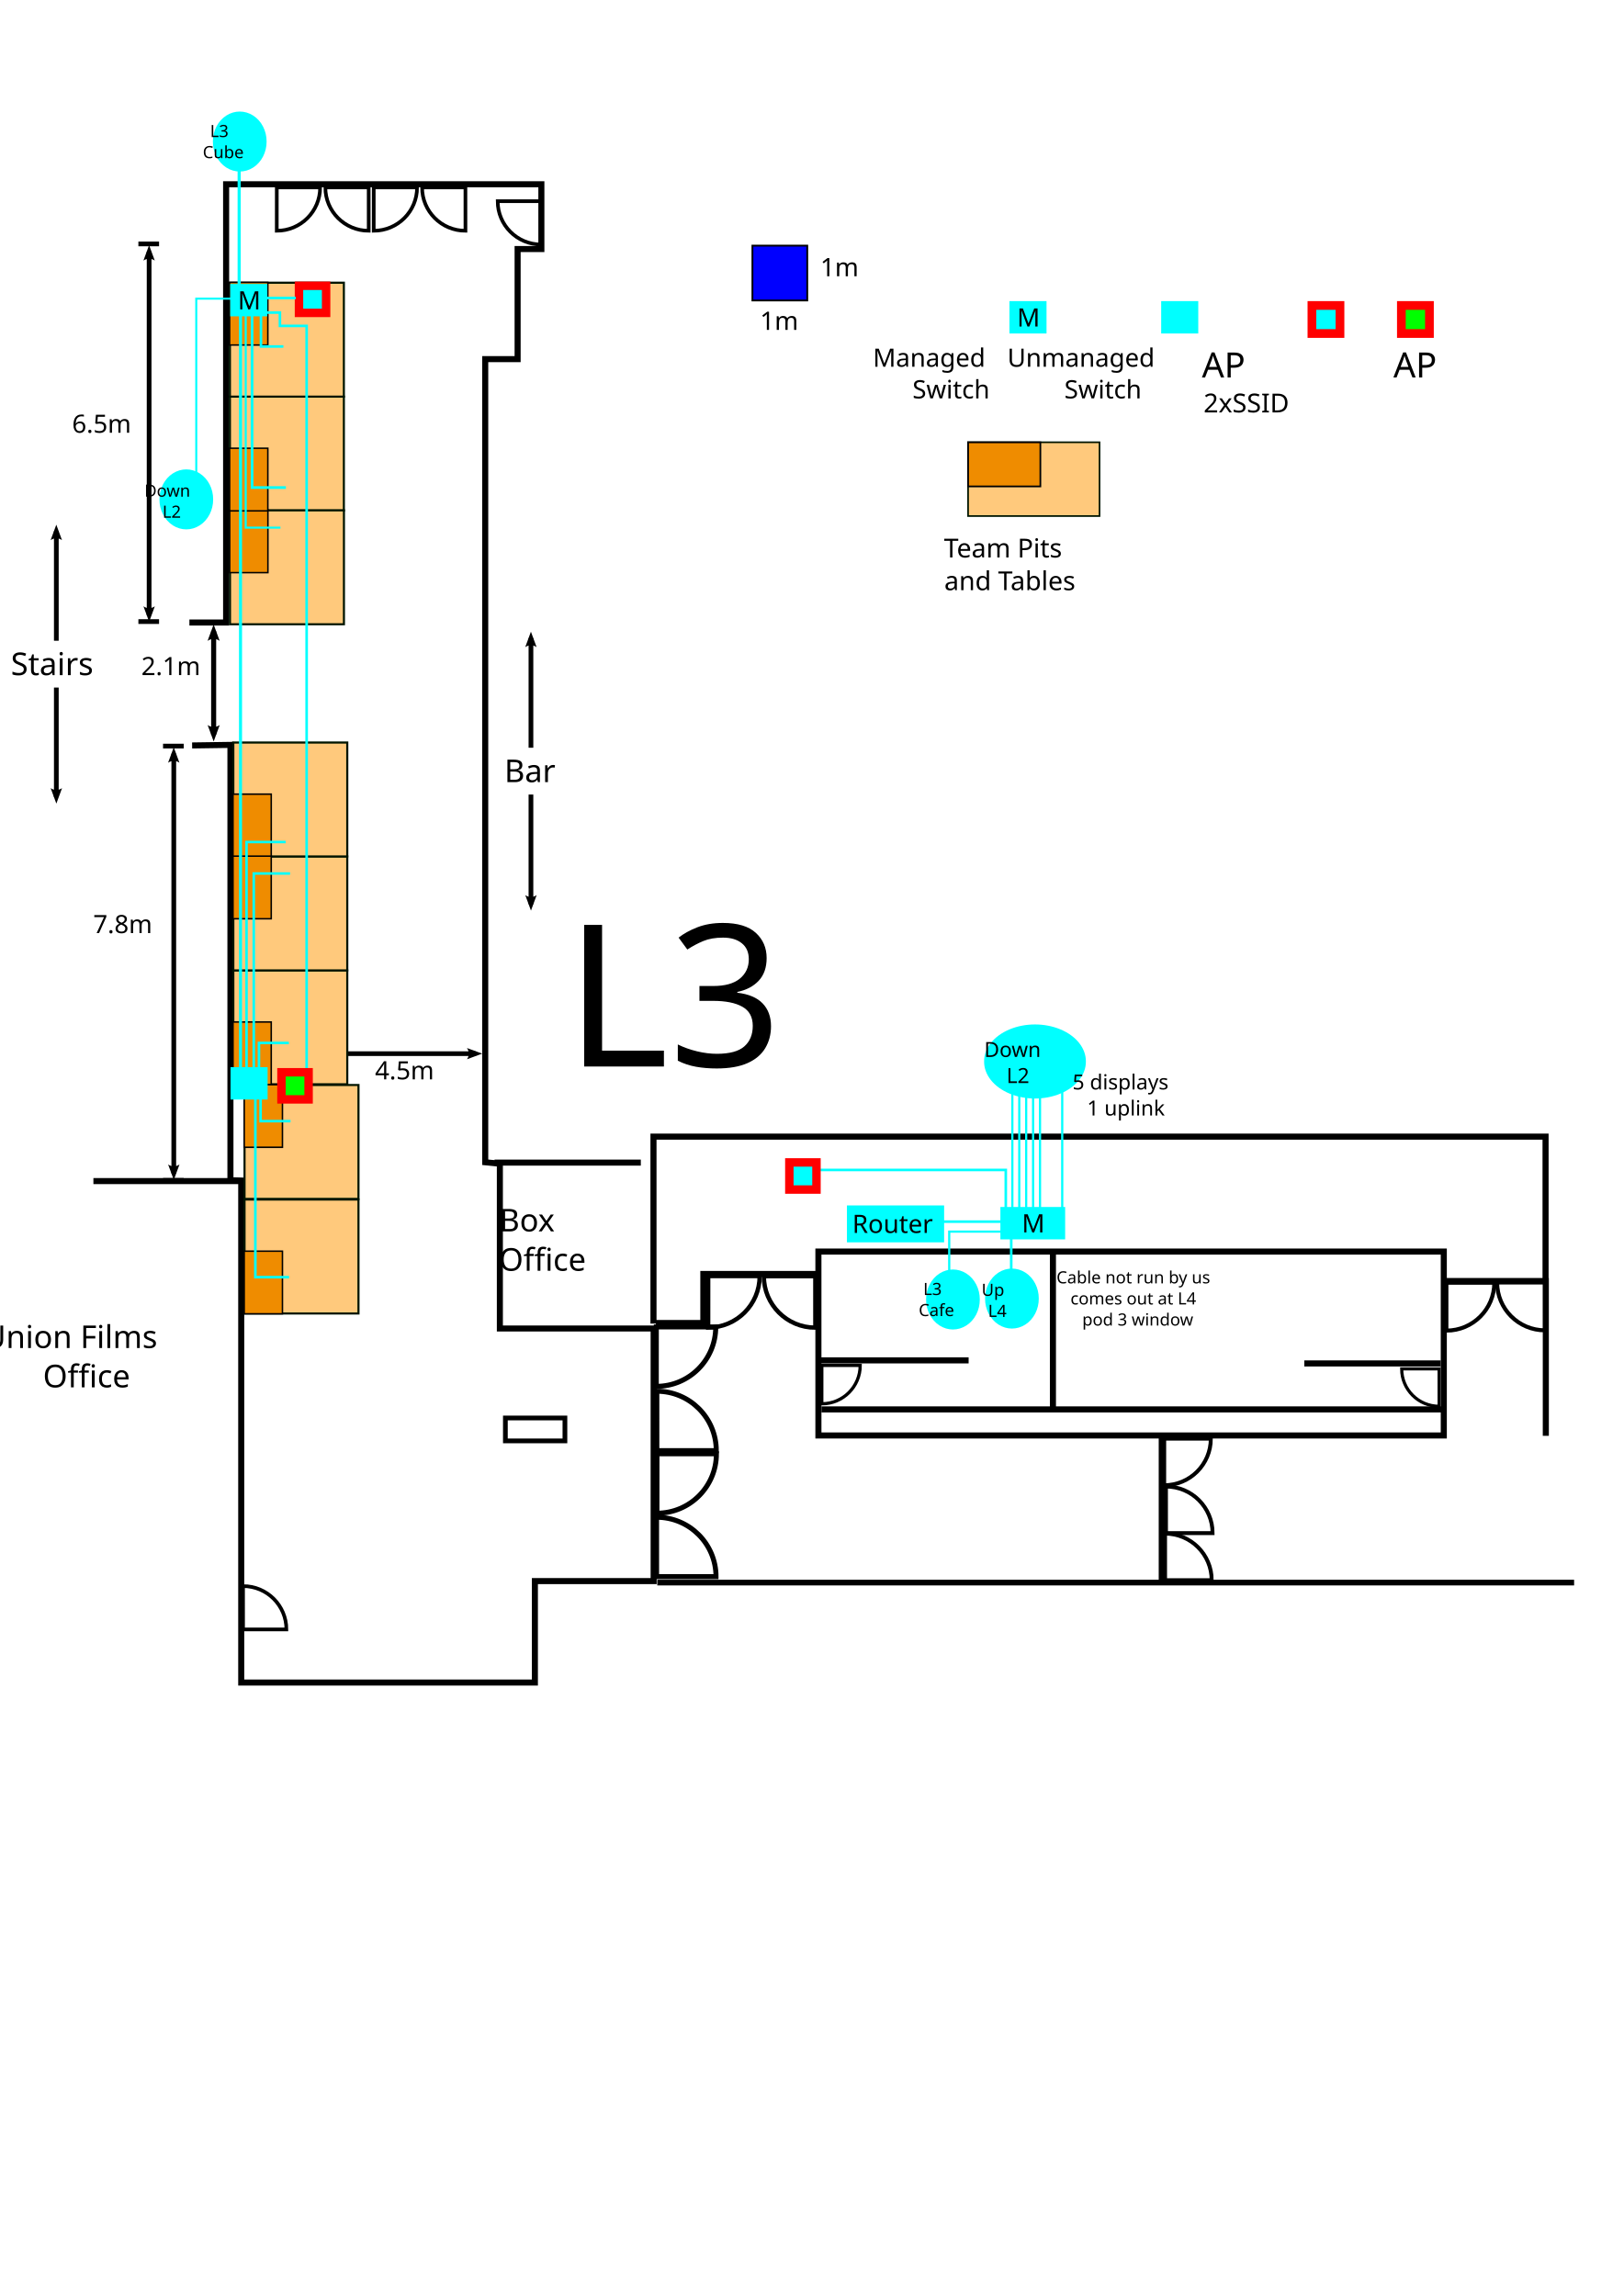
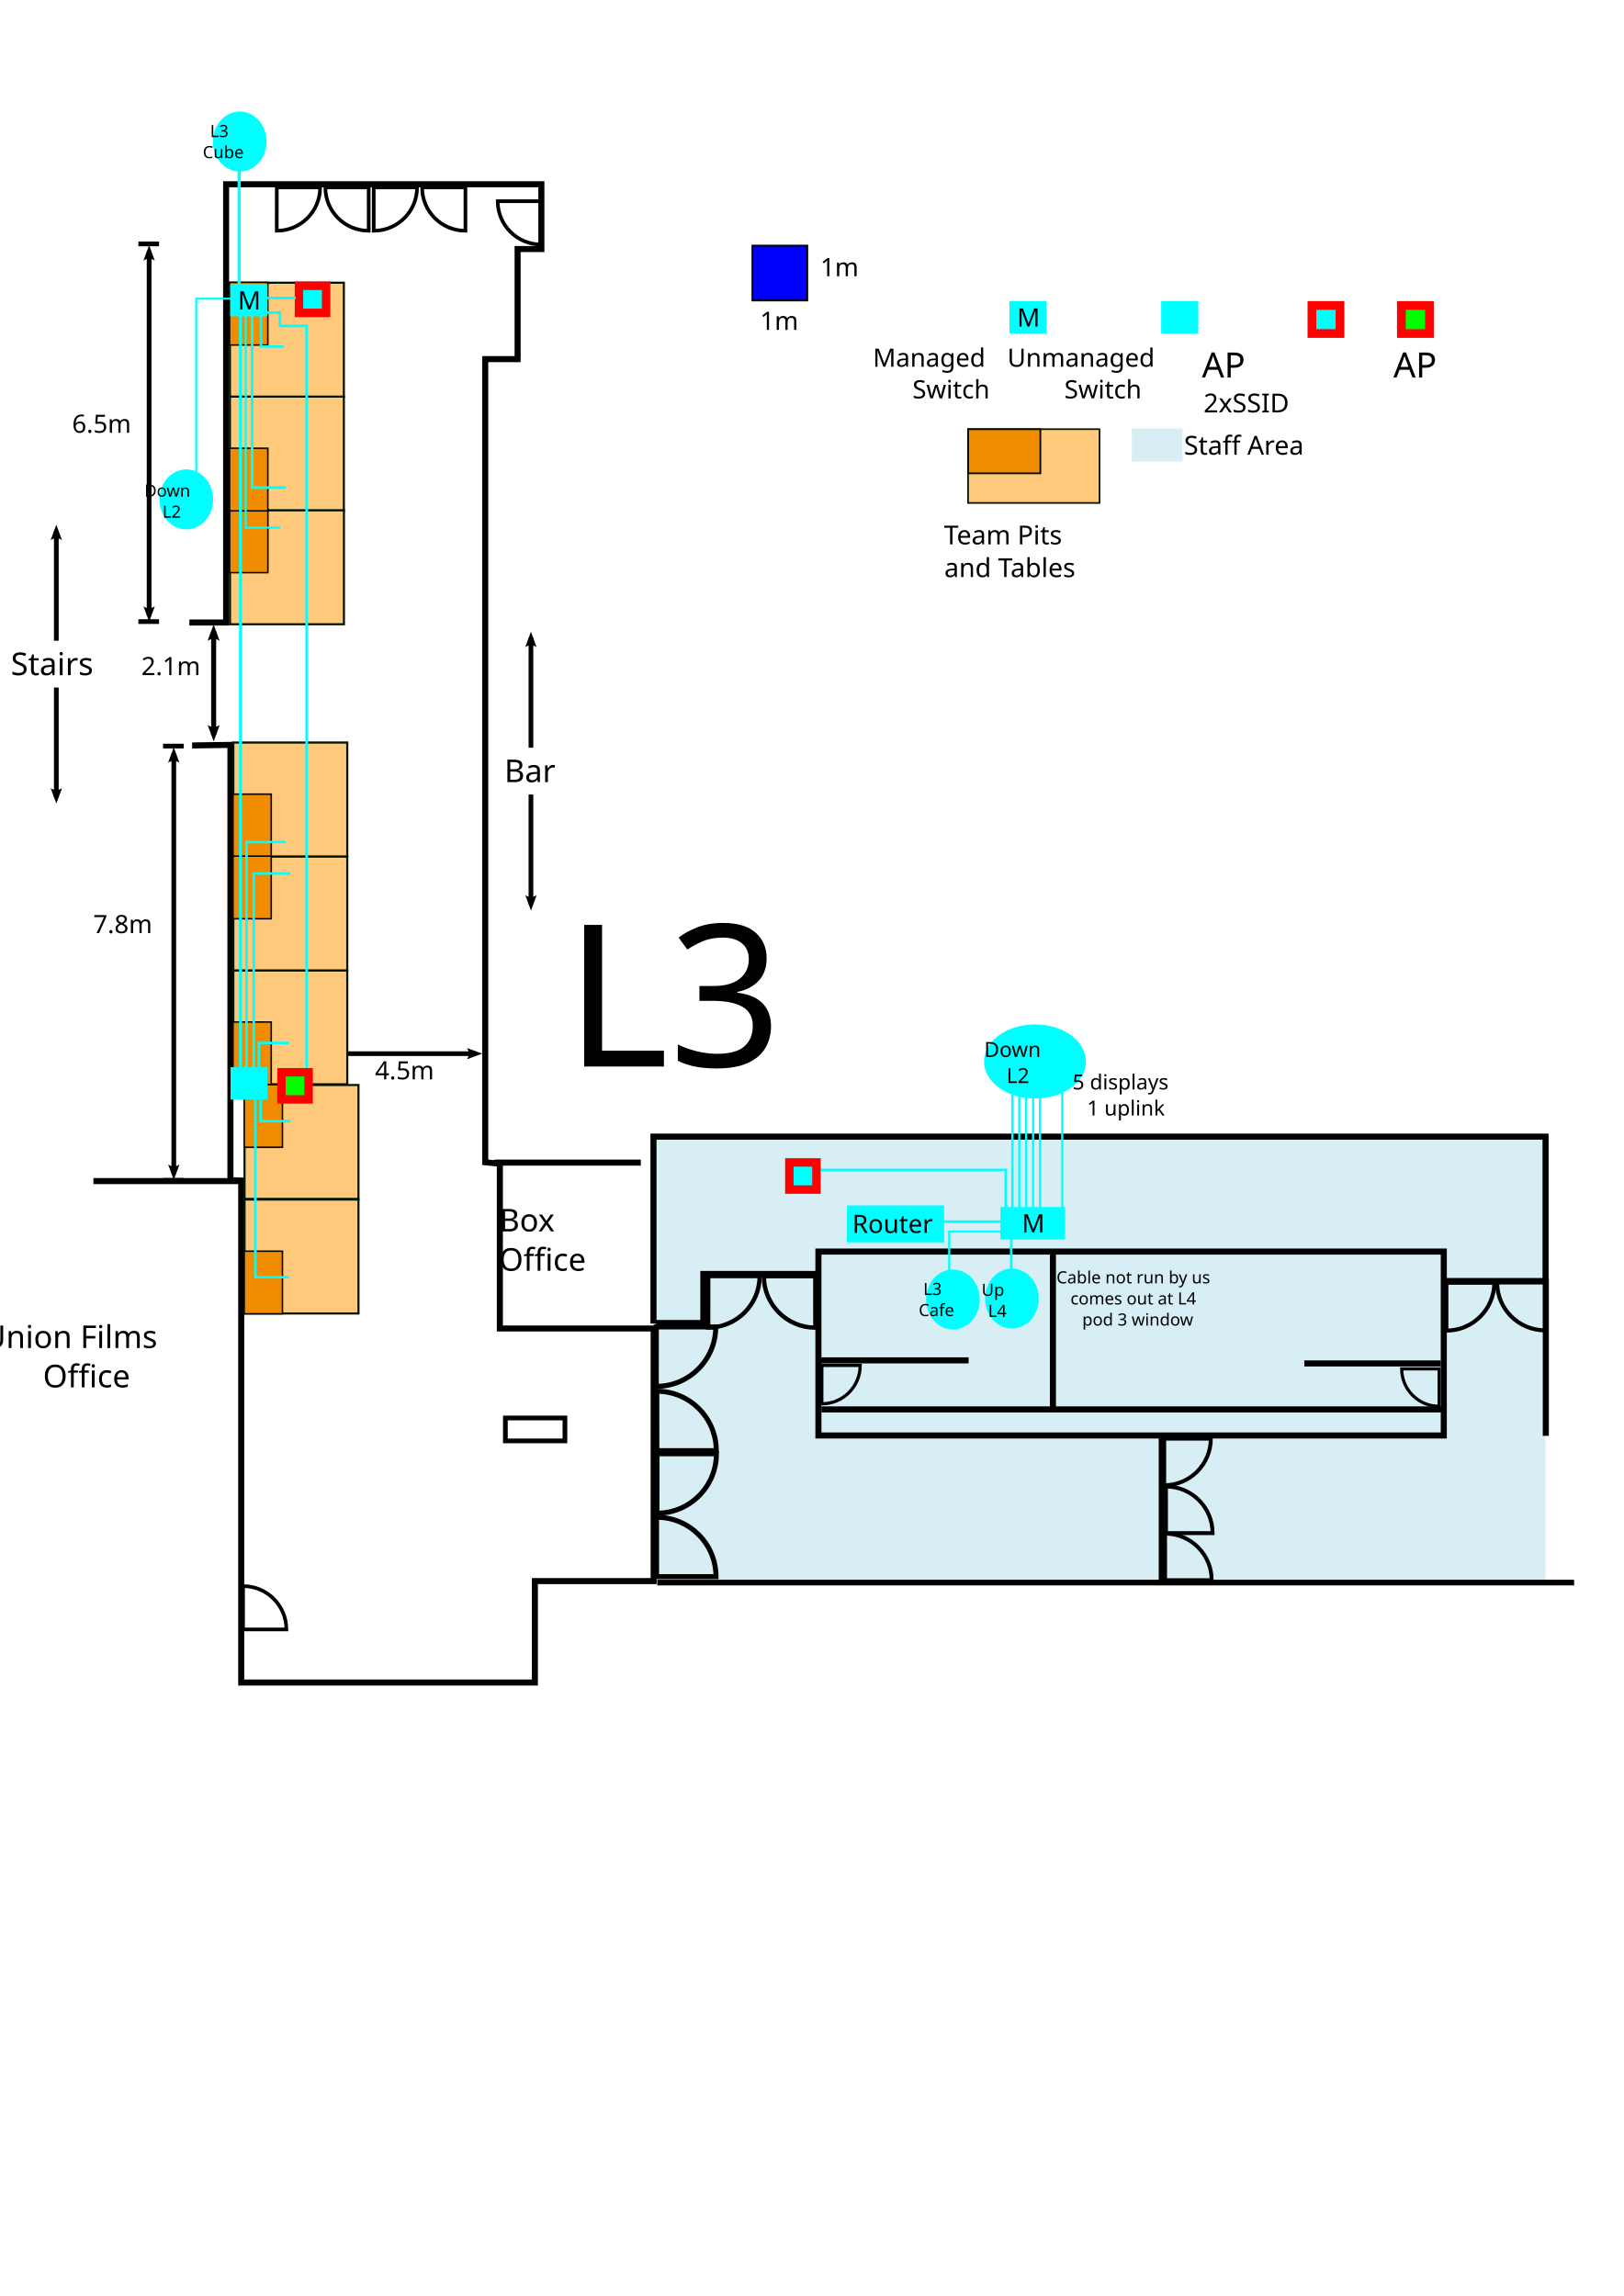
<svg xmlns="http://www.w3.org/2000/svg" width="744.094" height="1052.362" id="svg16538" version="1.1">
  <defs id="defs16540">
    <marker orient="auto" refY="0.0" refX="0.0" id="Arrow2Sstart" style="overflow:visible">
      <path id="path17133" style="fill-rule:evenodd;stroke-width:0.625;stroke-linejoin:round" d="M 8.719,4.034 L -2.207,0.016 L 8.719,-4.002 C 6.973,-1.63 6.983,1.616 8.719,4.034 z " transform="scale(0.3) translate(-2.3,0)" />
    </marker>
    <marker orient="auto" refY="0.0" refX="0.0" id="Arrow2Send" style="overflow:visible;">
      <path id="path17136" style="fill-rule:evenodd;stroke-width:0.625;stroke-linejoin:round;" d="M 8.719,4.034 L -2.207,0.016 L 8.719,-4.002 C 6.973,-1.63 6.983,1.616 8.719,4.034 z " transform="scale(0.3) rotate(180) translate(-2.3,0)" />
    </marker>
  </defs>
+   <g id="layer5" style="display:inline">
+     <rect style="fill:#d7eef4;stroke:none" id="rect3173" width="408.957" height="204.45" x="299.258" y="520.769" />
+   </g>
  <g id="layer1" style="display:inline">
    <path style="fill:none;stroke:#000000;stroke-width:2.771;stroke-linecap:butt;stroke-linejoin:miter;stroke-miterlimit:4;stroke-opacity:1;stroke-dasharray:none" d="m 88.045,341.672 17.554,-0.258 0,199.545 4.948,0.129 0,35.168 0,194.937 134.576,0 0,-46.508 54.424,0 0,-115.775 -70.473,0 0,-75.518 -6.71,-0.676 0,-368.104 14.843,0 0,-50.466 10.885,0 0,-29.686 -144.471,0 0,200.874 -16.822,0" id="path15733" />
    <path style="fill:none;stroke:#000000;stroke-width:0.5;stroke-miterlimit:4;stroke-opacity:1;stroke-dasharray:none;display:inline" id="path7103" d="m 640.689,320.633 a 5.935,5.935 0 0 1 -5.937,5.935 l 0.003,-5.935 z" transform="matrix(-3.347169,0,0,3.347169,2293.592,-987.3042)" />
    <path transform="matrix(3.347169,0,0,3.347169,-1953.361,-987.3042)" d="m 640.689,320.633 a 5.935,5.935 0 0 1 -5.937,5.935 l 0.003,-5.935 z" id="path15743" style="fill:none;stroke:#000000;stroke-width:0.5;stroke-miterlimit:4;stroke-opacity:1;stroke-dasharray:none;display:inline" />
    <path transform="matrix(3.347169,0,0,3.347169,-1997.79,-987.3042)" d="m 640.689,320.633 a 5.935,5.935 0 0 1 -5.937,5.935 l 0.003,-5.935 z" id="path15745" style="fill:none;stroke:#000000;stroke-width:0.5;stroke-miterlimit:4;stroke-opacity:1;stroke-dasharray:none;display:inline" />
    <path transform="matrix(-3.347169,0,0,3.347169,2337.923,-987.3042)" d="m 640.689,320.633 a 5.935,5.935 0 0 1 -5.937,5.935 l 0.003,-5.935 z" id="path15747" style="fill:none;stroke:#000000;stroke-width:0.5;stroke-miterlimit:4;stroke-opacity:1;stroke-dasharray:none;display:inline" />
    <path style="fill:none;stroke:#000000;stroke-width:0.5;stroke-miterlimit:4;stroke-opacity:1;stroke-dasharray:none;display:inline" id="path15749" d="m 640.689,320.633 a 5.935,5.935 0 0 1 -5.937,5.935 l 0.003,-5.935 z" transform="matrix(-3.347169,0,0,3.347169,2372.57,-981.0068)" />
    <rect style="fill:none;stroke:#000000;stroke-width:2.164;stroke-miterlimit:4;stroke-opacity:1;stroke-dasharray:none" id="rect15751" width="27.288" height="10.496" x="231.599" y="649.928" />
    <path style="fill:none;stroke:#000000;stroke-width:0.5;stroke-miterlimit:4;stroke-opacity:1;stroke-dasharray:none;display:inline" id="path16565" d="m 640.689,320.633 a 5.935,5.935 0 0 1 -5.937,5.935 l 0.003,-5.935 z" transform="matrix(3.347169,0,0,-3.347169,-2013.245,1820.061)" />
    <text xml:space="preserve" style="font-size:28.849px;font-style:normal;font-weight:normal;line-height:125%;letter-spacing:0px;word-spacing:0px;fill:#000000;fill-opacity:1;stroke:none;font-family:Sans" x="231.128" y="358.485" id="text16567">
      <tspan id="tspan16569" x="231.128" y="358.485" style="font-size:14.425px">Bar</tspan>
    </text>
    <path style="fill:none;stroke:#000000;stroke-width:2.771;stroke-linecap:butt;stroke-linejoin:miter;stroke-miterlimit:4;stroke-opacity:1;stroke-dasharray:none" d="m 109.833,541.347 -67.027,0" id="path16571" />
    <text id="text17081" y="617.852" x="58.426" style="font-size:28.849px;font-style:normal;font-weight:normal;text-align:center;line-height:125%;letter-spacing:0px;word-spacing:0px;text-anchor:middle;fill:#000000;fill-opacity:1;stroke:none;font-family:Sans" xml:space="preserve">
      <tspan style="font-size:14.425px;text-align:center;text-anchor:middle" y="617.852" x="58.426" id="tspan17083">Union Films</tspan>
      <tspan style="font-size:14.425px;text-align:center;text-anchor:middle" y="635.883" x="58.426" id="tspan17085">Office</tspan>
    </text>
    <path id="path17087" d="m 293.665,532.877 -67.027,0" style="fill:none;stroke:#000000;stroke-width:2.771;stroke-linecap:butt;stroke-linejoin:miter;stroke-miterlimit:4;stroke-opacity:1;stroke-dasharray:none" />
    <text xml:space="preserve" style="font-size:28.849px;font-style:normal;font-weight:normal;text-align:center;line-height:125%;letter-spacing:0px;word-spacing:0px;text-anchor:middle;fill:#000000;fill-opacity:1;stroke:none;font-family:Sans" x="267.317" y="564.417" id="text17089">
      <tspan id="tspan17093" x="269.613" y="564.417" style="font-size:14.425px;text-align:center;text-anchor:middle">Box </tspan>
      <tspan x="267.317" y="582.448" style="font-size:14.425px;text-align:center;text-anchor:middle" id="tspan3375">Office</tspan>
    </text>
    <path style="fill:none;stroke:#000000;stroke-width:2.164;stroke-linecap:butt;stroke-linejoin:miter;stroke-miterlimit:4;stroke-opacity:1;stroke-dasharray:none;marker-end:url(#Arrow2Send)" d="m 243.317,342.723 0,-50.271" id="path17097" />
    <path id="path17543" d="m 243.317,364.175 0,50.271" style="fill:none;stroke:#000000;stroke-width:2.164;stroke-linecap:butt;stroke-linejoin:miter;stroke-miterlimit:4;stroke-opacity:1;stroke-dasharray:none;marker-end:url(#Arrow2Send)" />
    <path style="fill:none;stroke:#000000;stroke-width:2.139;stroke-linecap:butt;stroke-linejoin:miter;stroke-miterlimit:4;stroke-opacity:1;stroke-dasharray:none;marker-start:url(#Arrow2Sstart);marker-end:url(#Arrow2Send)" d="m 108.235,482.941 109.869,0" id="path17545" />
    <text xml:space="preserve" style="font-size:28.849px;font-style:normal;font-weight:normal;line-height:125%;letter-spacing:0px;word-spacing:0px;fill:#000000;fill-opacity:1;stroke:none;font-family:Sans" x="171.845" y="494.717" id="text17915">
      <tspan id="tspan17917" x="171.845" y="494.717" style="font-size:11.54px">4.5m</tspan>
    </text>
    <path id="path17919" d="m 97.909,289.312 0,47.427" style="fill:none;stroke:#000000;stroke-width:2.301;stroke-linecap:butt;stroke-linejoin:miter;stroke-miterlimit:4;stroke-opacity:1;stroke-dasharray:none;marker-start:url(#Arrow2Sstart);marker-end:url(#Arrow2Send)" />
    <text id="text17921" y="309.418" x="64.762" style="font-size:28.849px;font-style:normal;font-weight:normal;line-height:125%;letter-spacing:0px;word-spacing:0px;fill:#000000;fill-opacity:1;stroke:none;font-family:Sans" xml:space="preserve">
      <tspan style="font-size:11.54px" y="309.418" x="64.762" id="tspan17923">2.1m</tspan>
    </text>
    <path id="path17925" d="m 79.639,345.434 0,192.454" style="fill:none;stroke:#000000;stroke-width:2.164;stroke-linecap:butt;stroke-linejoin:miter;stroke-miterlimit:4;stroke-opacity:1;stroke-dasharray:none;marker-start:url(#Arrow2Sstart);marker-end:url(#Arrow2Send)" />
    <path style="fill:none;stroke:#000000;stroke-width:2.164;stroke-linecap:butt;stroke-linejoin:miter;stroke-miterlimit:4;stroke-opacity:1;stroke-dasharray:none" d="m 74.721,341.964 9.471,0" id="path17927" />
    <path id="path17929" d="m 74.721,541.025 9.471,0" style="fill:none;stroke:#000000;stroke-width:2.164;stroke-linecap:butt;stroke-linejoin:miter;stroke-miterlimit:4;stroke-opacity:1;stroke-dasharray:none" />
    <path style="fill:none;stroke:#000000;stroke-width:2.164;stroke-linecap:butt;stroke-linejoin:miter;stroke-miterlimit:4;stroke-opacity:1;stroke-dasharray:none;marker-start:url(#Arrow2Sstart);marker-end:url(#Arrow2Send)" d="m 68.339,115.276 0,166.785" id="path17931" />
    <path id="path17933" d="m 63.42,111.8 9.471,0" style="fill:none;stroke:#000000;stroke-width:2.164;stroke-linecap:butt;stroke-linejoin:miter;stroke-miterlimit:4;stroke-opacity:1;stroke-dasharray:none" />
    <path style="fill:none;stroke:#000000;stroke-width:2.164;stroke-linecap:butt;stroke-linejoin:miter;stroke-miterlimit:4;stroke-opacity:1;stroke-dasharray:none" d="m 63.42,284.896 9.471,0" id="path17935" />
    <text xml:space="preserve" style="font-size:28.849px;font-style:normal;font-weight:normal;line-height:125%;letter-spacing:0px;word-spacing:0px;fill:#000000;fill-opacity:1;stroke:none;font-family:Sans" x="42.7" y="427.686" id="text17941">
      <tspan id="tspan17943" x="42.7" y="427.686" style="font-size:11.54px">7.8m</tspan>
    </text>
    <text id="text17947" y="198.348" x="33.033" style="font-size:28.849px;font-style:normal;font-weight:normal;line-height:125%;letter-spacing:0px;word-spacing:0px;fill:#000000;fill-opacity:1;stroke:none;font-family:Sans" xml:space="preserve">
      <tspan style="font-size:11.54px" y="198.348" x="33.033" id="tspan17949">6.5m</tspan>
    </text>
    <text xml:space="preserve" style="font-size:28.849px;font-style:normal;font-weight:normal;line-height:125%;letter-spacing:0px;word-spacing:0px;fill:#000000;fill-opacity:1;stroke:none;font-family:Sans" x="258.912" y="488.822" id="text17951">
      <tspan id="tspan17953" x="258.912" y="488.822" style="font-size:90.876px">L3</tspan>
    </text>
    <text id="text17974" y="309.441" x="4.969" style="font-size:28.849px;font-style:normal;font-weight:normal;line-height:125%;letter-spacing:0px;word-spacing:0px;fill:#000000;fill-opacity:1;stroke:none;font-family:Sans" xml:space="preserve">
      <tspan style="font-size:14.425px" y="309.441" x="4.969" id="tspan17976">Stairs</tspan>
    </text>
    <path id="path17978" d="m 25.813,293.679 0,-50.271" style="fill:none;stroke:#000000;stroke-width:2.164;stroke-linecap:butt;stroke-linejoin:miter;stroke-miterlimit:4;stroke-opacity:1;stroke-dasharray:none;marker-end:url(#Arrow2Send)" />
    <path style="fill:none;stroke:#000000;stroke-width:2.164;stroke-linecap:butt;stroke-linejoin:miter;stroke-miterlimit:4;stroke-opacity:1;stroke-dasharray:none;marker-end:url(#Arrow2Send)" d="m 25.813,315.131 0,50.271" id="path17980" />
    <path style="fill:none;stroke:#000000;stroke-width:2.781px;stroke-linecap:butt;stroke-linejoin:miter;stroke-opacity:1;display:inline" d="m 300.548,606.397 21.775,0 0,-22.478 51.98,0" id="path15739" />
    <path style="fill:none;stroke:#000000;stroke-width:2.781px;stroke-linecap:butt;stroke-linejoin:miter;stroke-opacity:1;display:inline" d="m 375.053,576.459 0,81.482 286.591,0 0,-84.291 -286.591,0 z" id="path15741" />
    <path style="fill:none;stroke:#000000;stroke-width:2.604px;stroke-linecap:butt;stroke-linejoin:miter;stroke-opacity:1;display:inline" d="m 301.21,725.374 420.157,0" id="path15743-9" />
    <path style="fill:none;stroke:#000000;stroke-width:2.781px;stroke-linecap:butt;stroke-linejoin:miter;stroke-opacity:1;display:inline" d="m 661.208,587.157 47.192,0 0,70.945" id="path15745-2" />
    <path style="fill:none;stroke:#000000;stroke-width:2.781px;stroke-linecap:butt;stroke-linejoin:miter;stroke-opacity:1;display:inline" d="m 532.397,658.643 0,66.028" id="path15747-4" />
    <path style="fill:none;stroke:#000000;stroke-width:2.781px;stroke-linecap:butt;stroke-linejoin:miter;stroke-opacity:1;display:inline" d="m 299.472,606.664 0,-85.696 408.813,0 0,66.731" id="path15749-6" />
    <path style="fill:none;stroke:#000000;stroke-width:2.781px;stroke-linecap:butt;stroke-linejoin:miter;stroke-opacity:1;display:inline" d="m 375.756,623.522 68.135,0" id="path15751" />
    <path style="fill:none;stroke:#000000;stroke-width:2.781px;stroke-linecap:butt;stroke-linejoin:miter;stroke-opacity:1;display:inline" d="m 376.458,645.999 285.888,0" id="path15753" />
    <path style="fill:none;stroke:#000000;stroke-width:2.781px;stroke-linecap:butt;stroke-linejoin:miter;stroke-opacity:1;display:inline" d="m 597.723,624.927 62.516,0" id="path15755" />
    <path style="fill:none;stroke:#000000;stroke-width:2.781px;stroke-linecap:butt;stroke-linejoin:miter;stroke-opacity:1;display:inline" d="m 482.525,572.947 0,73.052" id="path15757" />
    <path style="fill:none;stroke:#000000;stroke-width:0.5;stroke-miterlimit:4;stroke-opacity:1;stroke-dasharray:none;display:inline" id="path7103-0" d="m 640.689,320.633 a 5.935,5.935 0 0 1 -5.937,5.935 l 0.003,-5.935 z" transform="matrix(-3.701717,0,0,3.701717,3057.727,-599.1069)" />
    <path style="fill:none;stroke:#000000;stroke-width:0.5;stroke-miterlimit:4;stroke-opacity:1;stroke-dasharray:none;display:inline" id="path7103-3" d="m 640.689,320.633 a 5.935,5.935 0 0 1 -5.937,5.935 l 0.003,-5.935 z" transform="matrix(3.701717,0,0,3.701717,-1686.846,-598.9811)" />
    <path style="fill:none;stroke:#000000;stroke-width:0.5;stroke-miterlimit:4;stroke-opacity:1;stroke-dasharray:none;display:inline" id="path7103-3-9" d="m 640.689,320.633 a 5.935,5.935 0 0 1 -5.937,5.935 l 0.003,-5.935 z" transform="matrix(-2.890866,0,0,2.890866,2494.497,-299.4942)" />
    <path style="fill:none;stroke:#000000;stroke-width:0.5;stroke-miterlimit:4;stroke-opacity:1;stroke-dasharray:none;display:inline" id="path7103-3-9-2" d="m 640.689,320.633 a 5.935,5.935 0 0 1 -5.937,5.935 l 0.003,-5.935 z" transform="matrix(2.965544,0,0,2.965544,-1505.787,-325.0236)" />
    <path style="fill:none;stroke:#000000;stroke-width:0.5;stroke-miterlimit:4;stroke-opacity:1;stroke-dasharray:none;display:inline" id="path7103-9" d="m 640.689,320.633 a 5.935,5.935 0 0 1 -5.937,5.935 l 0.003,-5.935 z" transform="matrix(-3.97674,0,0,3.97674,2897.895,-690.1495)" />
    <path style="fill:none;stroke:#000000;stroke-width:0.5;stroke-miterlimit:4;stroke-opacity:1;stroke-dasharray:none;display:inline" id="path7103-3-7" d="m 640.689,320.633 a 5.935,5.935 0 0 1 -5.937,5.935 l 0.003,-5.935 z" transform="matrix(3.97674,0,0,3.97674,-2199.715,-690.1925)" />
    <path style="fill:none;stroke:#000000;stroke-width:0.5;stroke-miterlimit:4;stroke-opacity:1;stroke-dasharray:none;display:inline" id="path7103-3-7-7-2-9" d="m 640.689,320.633 a 5.935,5.935 0 0 1 -5.937,5.935 l 0.003,-5.935 z" transform="matrix(3.60015,0,0,3.60015,-1751.693,-494.9339)" />
    <path style="fill:none;stroke:#000000;stroke-width:0.5;stroke-miterlimit:4;stroke-opacity:1;stroke-dasharray:none;display:inline" id="path7103-3-7-7-2-8-0" d="m 640.689,320.633 a 5.935,5.935 0 0 1 -5.937,5.935 l 0.003,-5.935 z" transform="matrix(3.60015,0,0,-3.60015,-1750.885,1857.035)" />
    <path style="fill:none;stroke:#000000;stroke-width:0.5;stroke-miterlimit:4;stroke-opacity:1;stroke-dasharray:none;display:inline" id="path7103-3-7-7-2-8-4-7" d="m 640.689,320.633 a 5.935,5.935 0 0 1 -5.937,5.935 l 0.003,-5.935 z" transform="matrix(3.60015,0,0,-3.60015,-1751.297,1878.606)" />
    <path style="fill:none;stroke:#000000;stroke-width:0.5;stroke-miterlimit:4;stroke-opacity:1;stroke-dasharray:none;display:inline" id="path16565-8" d="m 640.689,320.633 a 5.935,5.935 0 0 1 -5.937,5.935 l 0.003,-5.935 z" transform="matrix(4.589889,0,0,-4.589889,-2612.441,2136.574)" />
    <path style="fill:none;stroke:#000000;stroke-width:0.5;stroke-miterlimit:4;stroke-opacity:1;stroke-dasharray:none;display:inline" id="path16565-8-4" d="m 640.689,320.633 a 5.935,5.935 0 0 1 -5.937,5.935 l 0.003,-5.935 z" transform="matrix(4.589889,0,0,-4.589889,-2612.561,2194.329)" />
    <path style="fill:none;stroke:#000000;stroke-width:0.5;stroke-miterlimit:4;stroke-opacity:1;stroke-dasharray:none;display:inline" id="path16565-8-6" d="m 640.689,320.633 a 5.935,5.935 0 0 1 -5.937,5.935 l 0.003,-5.935 z" transform="matrix(4.589889,0,0,4.589889,-2612.384,-805.3354)" />
    <path style="fill:none;stroke:#000000;stroke-width:0.5;stroke-miterlimit:4;stroke-opacity:1;stroke-dasharray:none;display:inline" id="path16565-8-4-9" d="m 640.689,320.633 a 5.935,5.935 0 0 1 -5.937,5.935 l 0.003,-5.935 z" transform="matrix(4.589889,0,0,4.589889,-2612.687,-863.4761)" />
  </g>
  <g id="layer2" style="display:inline">
    <rect style="fill:#ffc97c;fill-opacity:1;stroke:#001500;stroke-width:0.965;stroke-miterlimit:4;stroke-opacity:1;stroke-dasharray:none;stroke-dashoffset:0" id="rect75993-5-0-1-6" width="52.218" height="52.218" x="-234.012" y="105.365" transform="matrix(0,-1,1,0,0,0)" />
    <rect style="fill:#ffc97c;fill-opacity:1;stroke:#001500;stroke-width:0.965;stroke-miterlimit:4;stroke-opacity:1;stroke-dasharray:none;stroke-dashoffset:0;display:inline" id="rect75993-5-0-1-6-9" width="52.218" height="52.218" x="-286.136" y="105.398" transform="matrix(0,-1,1,0,0,0)" />
    <rect style="fill:#ffc97c;fill-opacity:1;stroke:#001500;stroke-width:0.965;stroke-miterlimit:4;stroke-opacity:1;stroke-dasharray:none;stroke-dashoffset:0;display:inline" id="rect75993-5-0-1-6-4" width="52.218" height="52.218" x="-181.796" y="105.365" transform="matrix(0,-1,1,0,0,0)" />
    <rect style="fill:#ffc97c;fill-opacity:1;stroke:#001500;stroke-width:0.965;stroke-miterlimit:4;stroke-opacity:1;stroke-dasharray:none;stroke-dashoffset:0;display:inline" id="rect75993-5-0-1-6-4-6" width="52.218" height="52.218" x="-602.026" y="112.061" transform="matrix(0,-1,1,0,0,0)" />
    <rect style="fill:#ffc97c;fill-opacity:1;stroke:#001500;stroke-width:0.965;stroke-miterlimit:4;stroke-opacity:1;stroke-dasharray:none;stroke-dashoffset:0" id="rect75993-5-0-1-6-5" width="52.218" height="52.218" x="-496.981" y="106.925" transform="matrix(0,-1,1,0,0,0)" />
    <rect style="fill:#ffc97c;fill-opacity:1;stroke:#001500;stroke-width:0.965;stroke-miterlimit:4;stroke-opacity:1;stroke-dasharray:none;stroke-dashoffset:0;display:inline" id="rect75993-5-0-1-6-9-3" width="52.218" height="52.218" x="-549.517" y="112.061" transform="matrix(0,-1,1,0,0,0)" />
    <rect style="fill:#ffc97c;fill-opacity:1;stroke:#001500;stroke-width:0.965;stroke-miterlimit:4;stroke-opacity:1;stroke-dasharray:none;stroke-dashoffset:0;display:inline" id="rect75993-5-0-1-6-4-61" width="52.218" height="52.218" x="-444.764" y="106.925" transform="matrix(0,-1,1,0,0,0)" />
    <rect style="fill:#ffc97c;fill-opacity:1;stroke:#001500;stroke-width:0.965;stroke-miterlimit:4;stroke-opacity:1;stroke-dasharray:none;stroke-dashoffset:0;display:inline" id="rect75993-5-0-1-6-4-6-0" width="52.218" height="52.218" x="-392.548" y="106.925" transform="matrix(0,-1,1,0,0,0)" />
    <rect style="fill:#ef8c00;fill-opacity:1;stroke:#000000;stroke-width:0.68;display:inline" id="rect3207-5-1-3-4-5-8" width="28.7" height="17.52" x="233.776" y="-122.776" transform="matrix(0,1,-1,0,0,0)" />
    <rect style="fill:#ef8c00;fill-opacity:1;stroke:#000000;stroke-width:0.68;display:inline" id="rect3207-5-1-3-4-5-8-7" width="28.7" height="17.52" x="205.455" y="-122.742" transform="matrix(0,1,-1,0,0,0)" />
    <rect style="fill:#ef8c00;fill-opacity:1;stroke:#000000;stroke-width:0.68;display:inline" id="rect3207-5-1-3-4-5-8-76" width="28.7" height="17.52" x="129.435" y="-122.742" transform="matrix(0,1,-1,0,0,0)" />
    <rect style="fill:#ef8c00;fill-opacity:1;stroke:#000000;stroke-width:0.68;display:inline" id="rect3207-5-1-3-4-5-8-2" width="28.7" height="17.52" x="363.991" y="-124.302" transform="matrix(0,1,-1,0,0,0)" />
    <rect style="fill:#ef8c00;fill-opacity:1;stroke:#000000;stroke-width:0.68;display:inline" id="rect3207-5-1-3-4-5-8-6" width="28.7" height="17.52" x="392.404" y="-124.302" transform="matrix(0,1,-1,0,0,0)" />
    <rect style="fill:#ef8c00;fill-opacity:1;stroke:#000000;stroke-width:0.68;display:inline" id="rect3207-5-1-3-4-5-8-8" width="28.7" height="17.52" x="468.424" y="-124.302" transform="matrix(0,1,-1,0,0,0)" />
    <rect style="fill:#ef8c00;fill-opacity:1;stroke:#000000;stroke-width:0.68;display:inline" id="rect3207-5-1-3-4-5-8-86" width="28.7" height="17.52" x="497.156" y="-129.439" transform="matrix(0,1,-1,0,0,0)" />
    <rect style="fill:#ef8c00;fill-opacity:1;stroke:#000000;stroke-width:0.68;display:inline" id="rect3207-5-1-3-4-5-8-68" width="28.7" height="17.52" x="573.469" y="-129.439" transform="matrix(0,1,-1,0,0,0)" />
  </g>
  <g id="layer3" style="display:inline">
    <rect style="fill:#00ffff;fill-opacity:1;stroke:#ff0000;stroke-width:0;stroke-miterlimit:4;stroke-opacity:1;stroke-dasharray:none;display:inline" id="rect6929-4-4-6-1" width="16.993" height="14.846" x="105.648" y="489.12" />
    <path style="fill:none;stroke:#00ffff;stroke-width:1.39px;stroke-linecap:butt;stroke-linejoin:miter;stroke-opacity:1;display:inline" d="m 110.222,499.581 0,-366.826" id="path6657" />
    <path style="fill:none;stroke:#00ffff;stroke-width:1.176px;stroke-linecap:butt;stroke-linejoin:miter;stroke-opacity:1;display:inline" d="m 119.424,501.813 0,12.054 13.716,0" id="path6659" />
    <path style="fill:none;stroke:#00ffff;stroke-width:1.176px;stroke-linecap:butt;stroke-linejoin:miter;stroke-opacity:1;display:inline" d="m 118.667,490.083 0,-12.054 13.716,0" id="path6659-2" />
    <g style="display:inline" id="g7339" transform="matrix(0.9669683,0,0,0.9669683,-187.5475,-69.78857)">
      <rect y="206.764" x="303.048" height="15.353" width="17.573" id="rect6929-4-4-6" style="fill:#00ffff;fill-opacity:1;stroke:#ff0000;stroke-width:0;stroke-miterlimit:4;stroke-opacity:1;stroke-dasharray:none;display:inline" />
      <text id="text6925-9-7" y="218.815" x="306.654" style="font-size:40px;font-style:normal;font-weight:normal;line-height:125%;letter-spacing:0px;word-spacing:0px;fill:#000000;fill-opacity:1;stroke:none;display:inline;font-family:Sans" xml:space="preserve">
        <tspan id="tspan6983" style="font-size:12px" y="218.815" x="306.654">M</tspan>
      </text>
    </g>
    <path style="fill:none;stroke:#00ffff;stroke-width:1.163px;stroke-linecap:butt;stroke-linejoin:miter;stroke-opacity:1;display:inline" d="m 116.297,490.239 0,-89.877 16.638,0" id="path6681" />
    <rect style="fill:#00ffff;fill-opacity:1;stroke:#ff0000;stroke-width:3.868;stroke-miterlimit:4;stroke-opacity:1;stroke-dasharray:none;display:inline" id="rect6637-0-9" width="12.432" height="12.432" x="137.015" y="130.979" />
    <path style="fill:none;stroke:#00ffff;stroke-width:1.148px;stroke-linecap:butt;stroke-linejoin:miter;stroke-opacity:1;display:inline" d="m 112.977,489.524 0,-103.586 17.955,0" id="path3247" />
    <path style="fill:none;stroke:#00ffff;stroke-width:1.176px;stroke-linecap:butt;stroke-linejoin:miter;stroke-opacity:1;display:inline" d="m 119.782,136.591 15.794,0" id="path3234" />
    <path style="fill:none;stroke:#00ffff;stroke-width:1.179px;stroke-linecap:butt;stroke-linejoin:miter;stroke-opacity:1;display:inline" d="m 140.526,500.964 0,-351.589 -12.247,0 0,-6.103 -9.569,0" id="path3236" />
    <path style="fill:none;stroke:#00ffff;stroke-width:1.176px;stroke-linecap:butt;stroke-linejoin:miter;stroke-opacity:1;display:inline" d="m 119.589,142.936 0,15.871 10.287,0" id="path3238" />
    <path style="fill:none;stroke:#00ffff;stroke-width:1.246px;stroke-linecap:butt;stroke-linejoin:miter;stroke-opacity:1;display:inline" d="m 115.514,142.971 0,80.494 15.506,0" id="path3242" />
    <path style="fill:none;stroke:#00ffff;stroke-width:0.932px;stroke-linecap:butt;stroke-linejoin:miter;stroke-opacity:1;display:inline" d="m 108.682,136.885 -18.742,0 0,91.685" id="path3244" />
    <rect style="fill:#00ff00;fill-opacity:1;stroke:#ff0000;stroke-width:3.868;stroke-miterlimit:4;stroke-opacity:1;stroke-dasharray:none;display:inline" id="rect6637-6" width="12.432" height="12.432" x="128.987" y="491.47" />
    <path style="fill:none;stroke:#00ffff;stroke-width:1.176px;stroke-linecap:butt;stroke-linejoin:miter;stroke-opacity:1;display:inline" d="m 460.922,556.609 0,-20.366 -89.363,0" id="path3250" />
    <g style="display:inline" id="g6517" transform="matrix(1.175615,0,0,1.175615,-618.5021,-175.1417)">
      <rect y="618.948" x="856.258" height="14.391" width="37.884" id="rect6929-4-2" style="fill:#00ffff;fill-opacity:1;stroke:#ff0000;stroke-width:0;stroke-miterlimit:4;stroke-opacity:1;stroke-dasharray:none;display:inline" />
      <text id="text6925-9-5" y="629.671" x="858.353" style="font-size:32.901px;font-style:normal;font-weight:normal;line-height:125%;letter-spacing:0px;word-spacing:0px;fill:#000000;fill-opacity:1;stroke:none;display:inline;font-family:Sans" xml:space="preserve">
        <tspan id="tspan7011" style="font-size:9.87px" y="629.671" x="858.353">Router</tspan>
      </text>
    </g>
    <rect style="fill:#00ffff;fill-opacity:1;stroke:#ff0000;stroke-width:0;stroke-miterlimit:4;stroke-opacity:1;stroke-dasharray:none;display:inline" id="rect6929-4-4-6-6" width="29.671" height="14.846" x="458.454" y="553.217" />
    <text xml:space="preserve" style="font-size:38.679px;font-style:normal;font-weight:normal;line-height:125%;letter-spacing:0px;word-spacing:0px;fill:#000000;fill-opacity:1;stroke:none;display:inline;font-family:Sans" x="468.281" y="564.869" id="text6925-9-7-0">
      <tspan x="468.281" y="564.869" style="font-size:11.604px" id="tspan6983-6">M</tspan>
    </text>
    <g style="display:inline" id="g6503" transform="matrix(1.175615,0,0,1.175615,-497.6732,-165.1078)">
      <path transform="matrix(0.3052657,0,0,0.3163545,648.4522,552.713)" d="m 589.02,297.172 a 34.295,36.77 0 1 1 -68.589,0 34.295,36.77 0 1 1 68.589,0 z" id="path7170-6" style="fill:#00ffff;fill-opacity:1;stroke:#00ffff;stroke-width:0;stroke-miterlimit:4;stroke-opacity:1;stroke-dasharray:none;display:inline" />
      <text id="text6925-9-7-5-9" y="645.665" x="818.097" style="font-size:6.58px;font-style:normal;font-weight:normal;line-height:125%;letter-spacing:0px;word-spacing:0px;fill:#000000;fill-opacity:1;stroke:none;display:inline;font-family:Sans" xml:space="preserve">
        <tspan id="tspan6983-2-7" style="font-size:6.58px;text-align:center;text-anchor:middle" y="645.665" x="818.097">Up</tspan>
        <tspan id="tspan7193-3" style="font-size:6.58px;text-align:center;text-anchor:middle" y="653.89" x="818.097">L4</tspan>
      </text>
    </g>
    <text xml:space="preserve" style="font-size:7.736px;font-style:normal;font-weight:normal;line-height:125%;letter-spacing:0px;word-spacing:0px;fill:#000000;fill-opacity:1;stroke:none;display:inline;font-family:Sans" x="526.415" y="588.222" id="text6925-9-7-5-9-6">
      <tspan x="526.415" y="588.222" style="font-size:7.736px;text-align:center;text-anchor:middle" id="tspan7543">Cable not run by us</tspan>
      <tspan x="526.415" y="597.891" style="font-size:7.736px;text-align:center;text-anchor:middle" id="tspan7549">comes out at L4</tspan>
      <tspan x="526.415" y="607.561" style="font-size:7.736px;text-align:center;text-anchor:middle" id="tspan7553">pod 3 window</tspan>
    </text>
    <rect style="fill:#00ffff;fill-opacity:1;stroke:#ff0000;stroke-width:3.868;stroke-miterlimit:4;stroke-opacity:1;stroke-dasharray:none;display:inline" id="rect6637-0-9-6" width="12.432" height="12.432" x="361.732" y="532.793" />
    <path style="fill:#00ffff;fill-opacity:1;stroke:#00ffff;stroke-width:0;stroke-miterlimit:4;stroke-opacity:1;stroke-dasharray:none;display:inline" id="path7170-6-1-6" d="m 589.02,297.172 a 34.295,36.77 0 1 1 -68.589,0 34.295,36.77 0 1 1 68.589,0 z" transform="matrix(0.6800276,0,0,0.4592063,97.07984,350.0655)" />
    <text xml:space="preserve" style="font-size:9.551px;font-style:normal;font-weight:normal;line-height:125%;letter-spacing:0px;word-spacing:0px;fill:#000000;fill-opacity:1;stroke:none;display:inline;font-family:Sans" x="472.699" y="484.454" id="text6925-9-7-5-9-7-7">
      <tspan x="472.699" y="484.454" style="font-size:9.551px;text-align:center;text-anchor:middle" id="tspan6983-2-7-1-1">Down</tspan>
      <tspan x="472.699" y="496.394" style="font-size:9.551px;text-align:center;text-anchor:middle" id="tspan7193-3-2-2">L2</tspan>
    </text>
    <path style="fill:none;stroke:#00ffff;stroke-width:1.176px;stroke-linecap:butt;stroke-linejoin:miter;stroke-opacity:1;display:inline" d="m 463.415,586.12 0,-20.366" id="path3246" />
    <path style="fill:none;stroke:#00ffff;stroke-width:1.176px;stroke-linecap:butt;stroke-linejoin:miter;stroke-opacity:1;display:inline" d="m 461.753,559.934 -31.173,0" id="path3248" />
    <g style="display:inline" id="g6503-2" transform="matrix(1.175615,0,0,1.175615,-524.7055,-164.6852)">
      <path transform="matrix(0.3052657,0,0,0.3163545,648.4522,552.713)" d="m 589.02,297.172 a 34.295,36.77 0 1 1 -68.589,0 34.295,36.77 0 1 1 68.589,0 z" id="path7170-6-4" style="fill:#00ffff;fill-opacity:1;stroke:#00ffff;stroke-width:0;stroke-miterlimit:4;stroke-opacity:1;stroke-dasharray:none;display:inline" />
      <text id="text6925-9-7-5-9-0" y="636.75" x="817.345" style="font-size:6.58px;font-style:normal;font-weight:normal;line-height:125%;letter-spacing:0px;word-spacing:0px;fill:#000000;fill-opacity:1;stroke:none;display:inline;font-family:Sans" xml:space="preserve">
        <tspan id="tspan6983-2-7-2" style="font-size:6.58px;text-align:center;text-anchor:middle" y="636.75" x="817.345" />
        <tspan id="tspan7193-3-5" style="font-size:6.58px;text-align:center;text-anchor:middle" y="644.975" x="818.393">L3 </tspan>
        <tspan style="font-size:6.58px;text-align:center;text-anchor:middle" y="653.2" x="817.345" id="tspan3407">Cafe</tspan>
      </text>
    </g>
    <path style="fill:none;stroke:#00ffff;stroke-width:1px;stroke-linecap:butt;stroke-linejoin:miter;stroke-opacity:1" d="m 460.536,564.505 -25.536,0 0,21.071" id="path3409" />
    <path style="fill:none;stroke:#00ffff;stroke-width:1.432px;stroke-linecap:butt;stroke-linejoin:miter;stroke-opacity:1" d="m 109.602,131.086 0,-54.917" id="path3411" />
    <path style="fill:none;stroke:#00ffff;stroke-width:1.193px;stroke-linecap:butt;stroke-linejoin:miter;stroke-opacity:1" d="m 117.022,500.913 0,84.467 15.464,0" id="path3413" />
    <path style="fill:none;stroke:#00ffff;stroke-width:1px;stroke-linecap:butt;stroke-linejoin:miter;stroke-opacity:1" d="m 463.929,555.041 0,-57.5" id="path3485" />
    <path style="fill:none;stroke:#00ffff;stroke-width:1px;stroke-linecap:butt;stroke-linejoin:miter;stroke-opacity:1;display:inline" d="m 467.098,555.041 0,-57.5" id="path3485-2" />
    <path style="fill:none;stroke:#00ffff;stroke-width:1px;stroke-linecap:butt;stroke-linejoin:miter;stroke-opacity:1;display:inline" d="m 470.268,555.041 0,-57.5" id="path3485-9" />
    <path style="fill:none;stroke:#00ffff;stroke-width:1px;stroke-linecap:butt;stroke-linejoin:miter;stroke-opacity:1;display:inline" d="m 473.437,555.041 0,-57.5" id="path3485-3" />
    <path style="fill:none;stroke:#00ffff;stroke-width:1px;stroke-linecap:butt;stroke-linejoin:miter;stroke-opacity:1;display:inline" d="m 476.607,555.041 0,-57.5" id="path3485-4" />
    <path style="fill:none;stroke:#00ffff;stroke-width:1px;stroke-linecap:butt;stroke-linejoin:miter;stroke-opacity:1;display:inline" d="m 486.786,554.862 0,-57.5" id="path3485-6" />
    <text xml:space="preserve" style="font-size:9.551px;font-style:normal;font-weight:normal;line-height:125%;letter-spacing:0px;word-spacing:0px;fill:#000000;fill-opacity:1;stroke:none;display:inline;font-family:Sans" x="522.191" y="499.338" id="text6925-9-7-5-9-7-7-1">
      <tspan x="522.191" y="499.338" style="font-size:9.551px;text-align:center;text-anchor:middle" id="tspan7193-3-2-2-2">5 displays</tspan>
      <tspan x="522.191" y="511.278" style="font-size:9.551px;text-align:center;text-anchor:middle" id="tspan3566">1 uplink</tspan>
    </text>
    <g style="display:inline" id="g6503-2-5" transform="matrix(1.175615,0,0,1.175615,-851.54,-745.4247)">
      <path transform="matrix(0.3052657,0,0,0.3163545,648.4522,595.244)" d="m 589.02,297.172 a 34.295,36.77 0 1 1 -68.589,0 34.295,36.77 0 1 1 68.589,0 z" id="path7170-6-4-6" style="fill:#00ffff;fill-opacity:1;stroke:#00ffff;stroke-width:0;stroke-miterlimit:4;stroke-opacity:1;stroke-dasharray:none;display:inline" />
      <text id="text6925-9-7-5-9-0-7" y="679.281" x="817.345" style="font-size:6.58px;font-style:normal;font-weight:normal;line-height:125%;letter-spacing:0px;word-spacing:0px;fill:#000000;fill-opacity:1;stroke:none;display:inline;font-family:Sans" xml:space="preserve">
        <tspan id="tspan6983-2-7-2-2" style="font-size:6.58px;text-align:center;text-anchor:middle" y="679.281" x="817.345" />
        <tspan id="tspan7193-3-5-2" style="font-size:6.58px;text-align:center;text-anchor:middle" y="687.506" x="818.393">L3 </tspan>
        <tspan style="font-size:6.58px;text-align:center;text-anchor:middle" y="695.731" x="817.345" id="tspan3407-5">Cube</tspan>
      </text>
    </g>
    <path style="fill:none;stroke:#00ffff;stroke-width:0.942px;stroke-linecap:butt;stroke-linejoin:miter;stroke-opacity:1" d="m 112.603,143.827 0,98.013 15.918,0" id="path3563" />
    <g style="display:inline" id="g6649" transform="matrix(1.175615,0,0,1.175615,-51.65125,-264.503)">
      <path transform="matrix(0.3052657,0,0,0.3163545,-52.7816,325.6785)" d="m 589.02,297.172 a 34.295,36.77 0 1 1 -68.589,0 34.295,36.77 0 1 1 68.589,0 z" id="path7170" style="fill:#00ffff;fill-opacity:1;stroke:#00ffff;stroke-width:0;stroke-miterlimit:4;stroke-opacity:1;stroke-dasharray:none" />
      <text id="text6925-9-7-5" y="418.63" x="116.863" style="font-size:6.58px;font-style:normal;font-weight:normal;line-height:125%;letter-spacing:0px;word-spacing:0px;fill:#000000;fill-opacity:1;stroke:none;display:inline;font-family:Sans" xml:space="preserve">
        <tspan id="tspan6983-2" style="font-size:6.58px;text-align:center;text-anchor:middle" y="418.63" x="116.863">Down</tspan>
        <tspan id="tspan7193" style="font-size:6.58px;text-align:center;text-anchor:middle" y="426.855" x="116.863">L2</tspan>
      </text>
    </g>
  </g>
  <g id="layer4" style="display:inline">
    <rect style="fill:#0000ff;fill-rule:evenodd;stroke:#000000;stroke-width:0.838px;stroke-linecap:butt;stroke-linejoin:miter;stroke-opacity:1;display:inline" id="rect3290" width="25.127" height="25.127" x="344.815" y="112.586" />
    <text id="text8459-4" y="151.199" x="348.28" style="font-size:11.675px;font-style:normal;font-weight:normal;line-height:125%;letter-spacing:0px;word-spacing:0px;fill:#000000;fill-opacity:1;stroke:none;display:inline;font-family:Sans" xml:space="preserve">
      <tspan style="font-size:11.675px" y="151.199" x="348.28" id="tspan3317">1m</tspan>
    </text>
    <text id="text8459-4-9" y="126.612" x="375.918" style="font-size:11.675px;font-style:normal;font-weight:normal;line-height:125%;letter-spacing:0px;word-spacing:0px;fill:#000000;fill-opacity:1;stroke:none;display:inline;font-family:Sans" xml:space="preserve">
      <tspan style="font-size:11.675px" y="126.612" x="375.918" id="tspan3317-5">1m</tspan>
    </text>
    <g id="g3389" transform="translate(398.1184,-617.2821)">
      <text id="text6750-4" y="790.287" x="209.437" style="font-size:40px;font-style:normal;font-weight:normal;line-height:125%;letter-spacing:0px;word-spacing:0px;fill:#000000;fill-opacity:1;stroke:none;display:inline;font-family:Sans" xml:space="preserve">
        <tspan style="font-size:16px;text-align:center;text-anchor:middle" y="790.287" x="209.437" id="tspan6752-5">AP</tspan>
        <tspan style="font-size:12px;text-align:center;text-anchor:middle" id="tspan6754-6" y="806.3" x="209.437">2xSSID</tspan>
      </text>
      <text id="text6760-5" y="790.287" x="240.437" style="font-size:40px;font-style:normal;font-weight:normal;line-height:125%;letter-spacing:0px;word-spacing:0px;fill:#000000;fill-opacity:1;stroke:none;display:inline;font-family:Sans" xml:space="preserve">
        <tspan style="font-size:16px" y="790.287" x="240.437" id="tspan6762-11">AP</tspan>
      </text>
      <rect y="757.291" x="203.096" height="12.857" width="12.857" id="rect6637-0-0" style="fill:#00ffff;fill-opacity:1;stroke:#ff0000;stroke-width:4;stroke-miterlimit:4;stroke-opacity:1;stroke-dasharray:none;display:inline" />
      <rect y="757.291" x="244.09" height="12.857" width="12.857" id="rect6637-3-1" style="fill:#00ff00;fill-opacity:1;stroke:#ff0000;stroke-width:4;stroke-miterlimit:4;stroke-opacity:1;stroke-dasharray:none;display:inline" />
    </g>
    <g id="g3398" transform="translate(398.1184,-616.9321)">
      <g transform="matrix(0.9669683,0,0,0.9669683,-228.5575,555.0067)" id="g7339-2-7" style="display:inline">
        <rect style="fill:#00ffff;fill-opacity:1;stroke:#ff0000;stroke-width:0;stroke-miterlimit:4;stroke-opacity:1;stroke-dasharray:none;display:inline" id="rect6929-4-4-6-0-4" width="17.573" height="15.353" x="303.048" y="206.764" />
        <text xml:space="preserve" style="font-size:40px;font-style:normal;font-weight:normal;line-height:125%;letter-spacing:0px;word-spacing:0px;fill:#000000;fill-opacity:1;stroke:none;display:inline;font-family:Sans" x="306.654" y="218.815" id="text6925-9-7-6-1">
          <tspan x="306.654" y="218.815" style="font-size:12px" id="tspan6983-26-2">M</tspan>
        </text>
      </g>
      <rect y="754.941" x="134.016" height="14.846" width="16.993" id="rect6929-4-4-6-1-1-4" style="fill:#00ffff;fill-opacity:1;stroke:#ff0000;stroke-width:0;stroke-miterlimit:4;stroke-opacity:1;stroke-dasharray:none;display:inline" />
      <text id="text6750-1-4" y="785.025" x="72.934" style="font-size:38.679px;font-style:normal;font-weight:normal;line-height:125%;letter-spacing:0px;word-spacing:0px;fill:#000000;fill-opacity:1;stroke:none;display:inline;font-family:Sans" xml:space="preserve">
        <tspan style="font-size:11.604px;text-align:center;text-anchor:middle" id="tspan6754-3-8" y="785.025" x="72.934">Managed</tspan>
        <tspan id="tspan3583-6" style="font-size:11.604px;text-align:center;text-anchor:middle" y="799.53" x="72.934">Switch</tspan>
      </text>
      <text id="text6750-1-6-5" y="785.025" x="142.535" style="font-size:38.679px;font-style:normal;font-weight:normal;line-height:125%;letter-spacing:0px;word-spacing:0px;fill:#000000;fill-opacity:1;stroke:none;display:inline;font-family:Sans" xml:space="preserve">
        <tspan id="tspan3638-9" style="font-size:11.604px;text-align:center;text-anchor:middle" y="785.025" x="142.535">Unmanaged</tspan>
        <tspan id="tspan3583-1-4" style="font-size:11.604px;text-align:center;text-anchor:middle" y="799.53" x="142.535">Switch</tspan>
      </text>
    </g>
-     <g transform="translate(392.703,-567.3163)" style="display:inline" id="g4176">
-       <rect transform="matrix(0,-1,1,0,0,0)" y="50.936" x="-803.848" height="60.244" width="33.816" id="rect75993-5-0-1-6-9-2" style="fill:#ffc97c;fill-opacity:1;stroke:#001500;stroke-width:0.756;stroke-miterlimit:4;stroke-opacity:1;stroke-dasharray:none;stroke-dashoffset:0" />
-       <rect y="770.047" x="50.951" height="20.215" width="33.115" id="rect3207-5-1-3" style="fill:#ef8c00;fill-opacity:1;stroke:#000000;stroke-width:0.785;display:inline" />
-       <text xml:space="preserve" style="font-size:12px;font-style:normal;font-weight:normal;line-height:125%;letter-spacing:0px;word-spacing:0px;fill:#000000;fill-opacity:1;stroke:none;display:inline;font-family:Sans" x="80.994" y="822.816" id="text8471-2-9-3">
-         <tspan id="tspan3324-2-0" x="80.994" y="822.816" style="font-size:12px;text-align:center;text-anchor:middle">Team Pits</tspan>
-         <tspan id="tspan4145" x="80.994" y="837.816" style="font-size:12px;text-align:center;text-anchor:middle">and Tables</tspan>
+     <g id="g3247" transform="translate(0,-6)">
+       <rect transform="matrix(0,-1,1,0,0,0)" y="443.639" x="-236.531" height="60.244" width="33.816" id="rect75993-5-0-1-6-9-2" style="fill:#ffc97c;fill-opacity:1;stroke:#001500;stroke-width:0.756;stroke-miterlimit:4;stroke-opacity:1;stroke-dasharray:none;stroke-dashoffset:0" />
+       <rect y="202.73" x="443.654" height="20.215" width="33.115" id="rect3207-5-1-3" style="fill:#ef8c00;fill-opacity:1;stroke:#000000;stroke-width:0.785;display:inline" />
+       <text xml:space="preserve" style="font-size:12px;font-style:normal;font-weight:normal;line-height:125%;letter-spacing:0px;word-spacing:0px;fill:#000000;fill-opacity:1;stroke:none;display:inline;font-family:Sans" x="473.697" y="255.499" id="text8471-2-9-3">
+         <tspan id="tspan3324-2-0" x="473.697" y="255.499" style="font-size:12px;text-align:center;text-anchor:middle">Team Pits</tspan>
+         <tspan id="tspan4145" x="473.697" y="270.499" style="font-size:12px;text-align:center;text-anchor:middle">and Tables</tspan>
+       </text>
+     </g>
+     <g id="g3242" transform="translate(-0.2678571,-5.722343)">
+       <rect y="202.06" x="518.961" height="15.164" width="23.242" id="rect3173-2" style="fill:#d7eef4;stroke:none;display:inline" />
+       <text xml:space="preserve" style="font-size:12px;font-style:normal;font-weight:normal;line-height:125%;letter-spacing:0px;word-spacing:0px;fill:#000000;fill-opacity:1;stroke:none;display:inline;font-family:Sans" x="581.22" y="214.116" id="text8471-2-9-3-8">
+         <tspan id="tspan4145-0" x="581.22" y="214.116" style="font-size:12px;text-align:center;text-anchor:middle">Staff Area</tspan>
      </text>
    </g>
  </g>
</svg>
